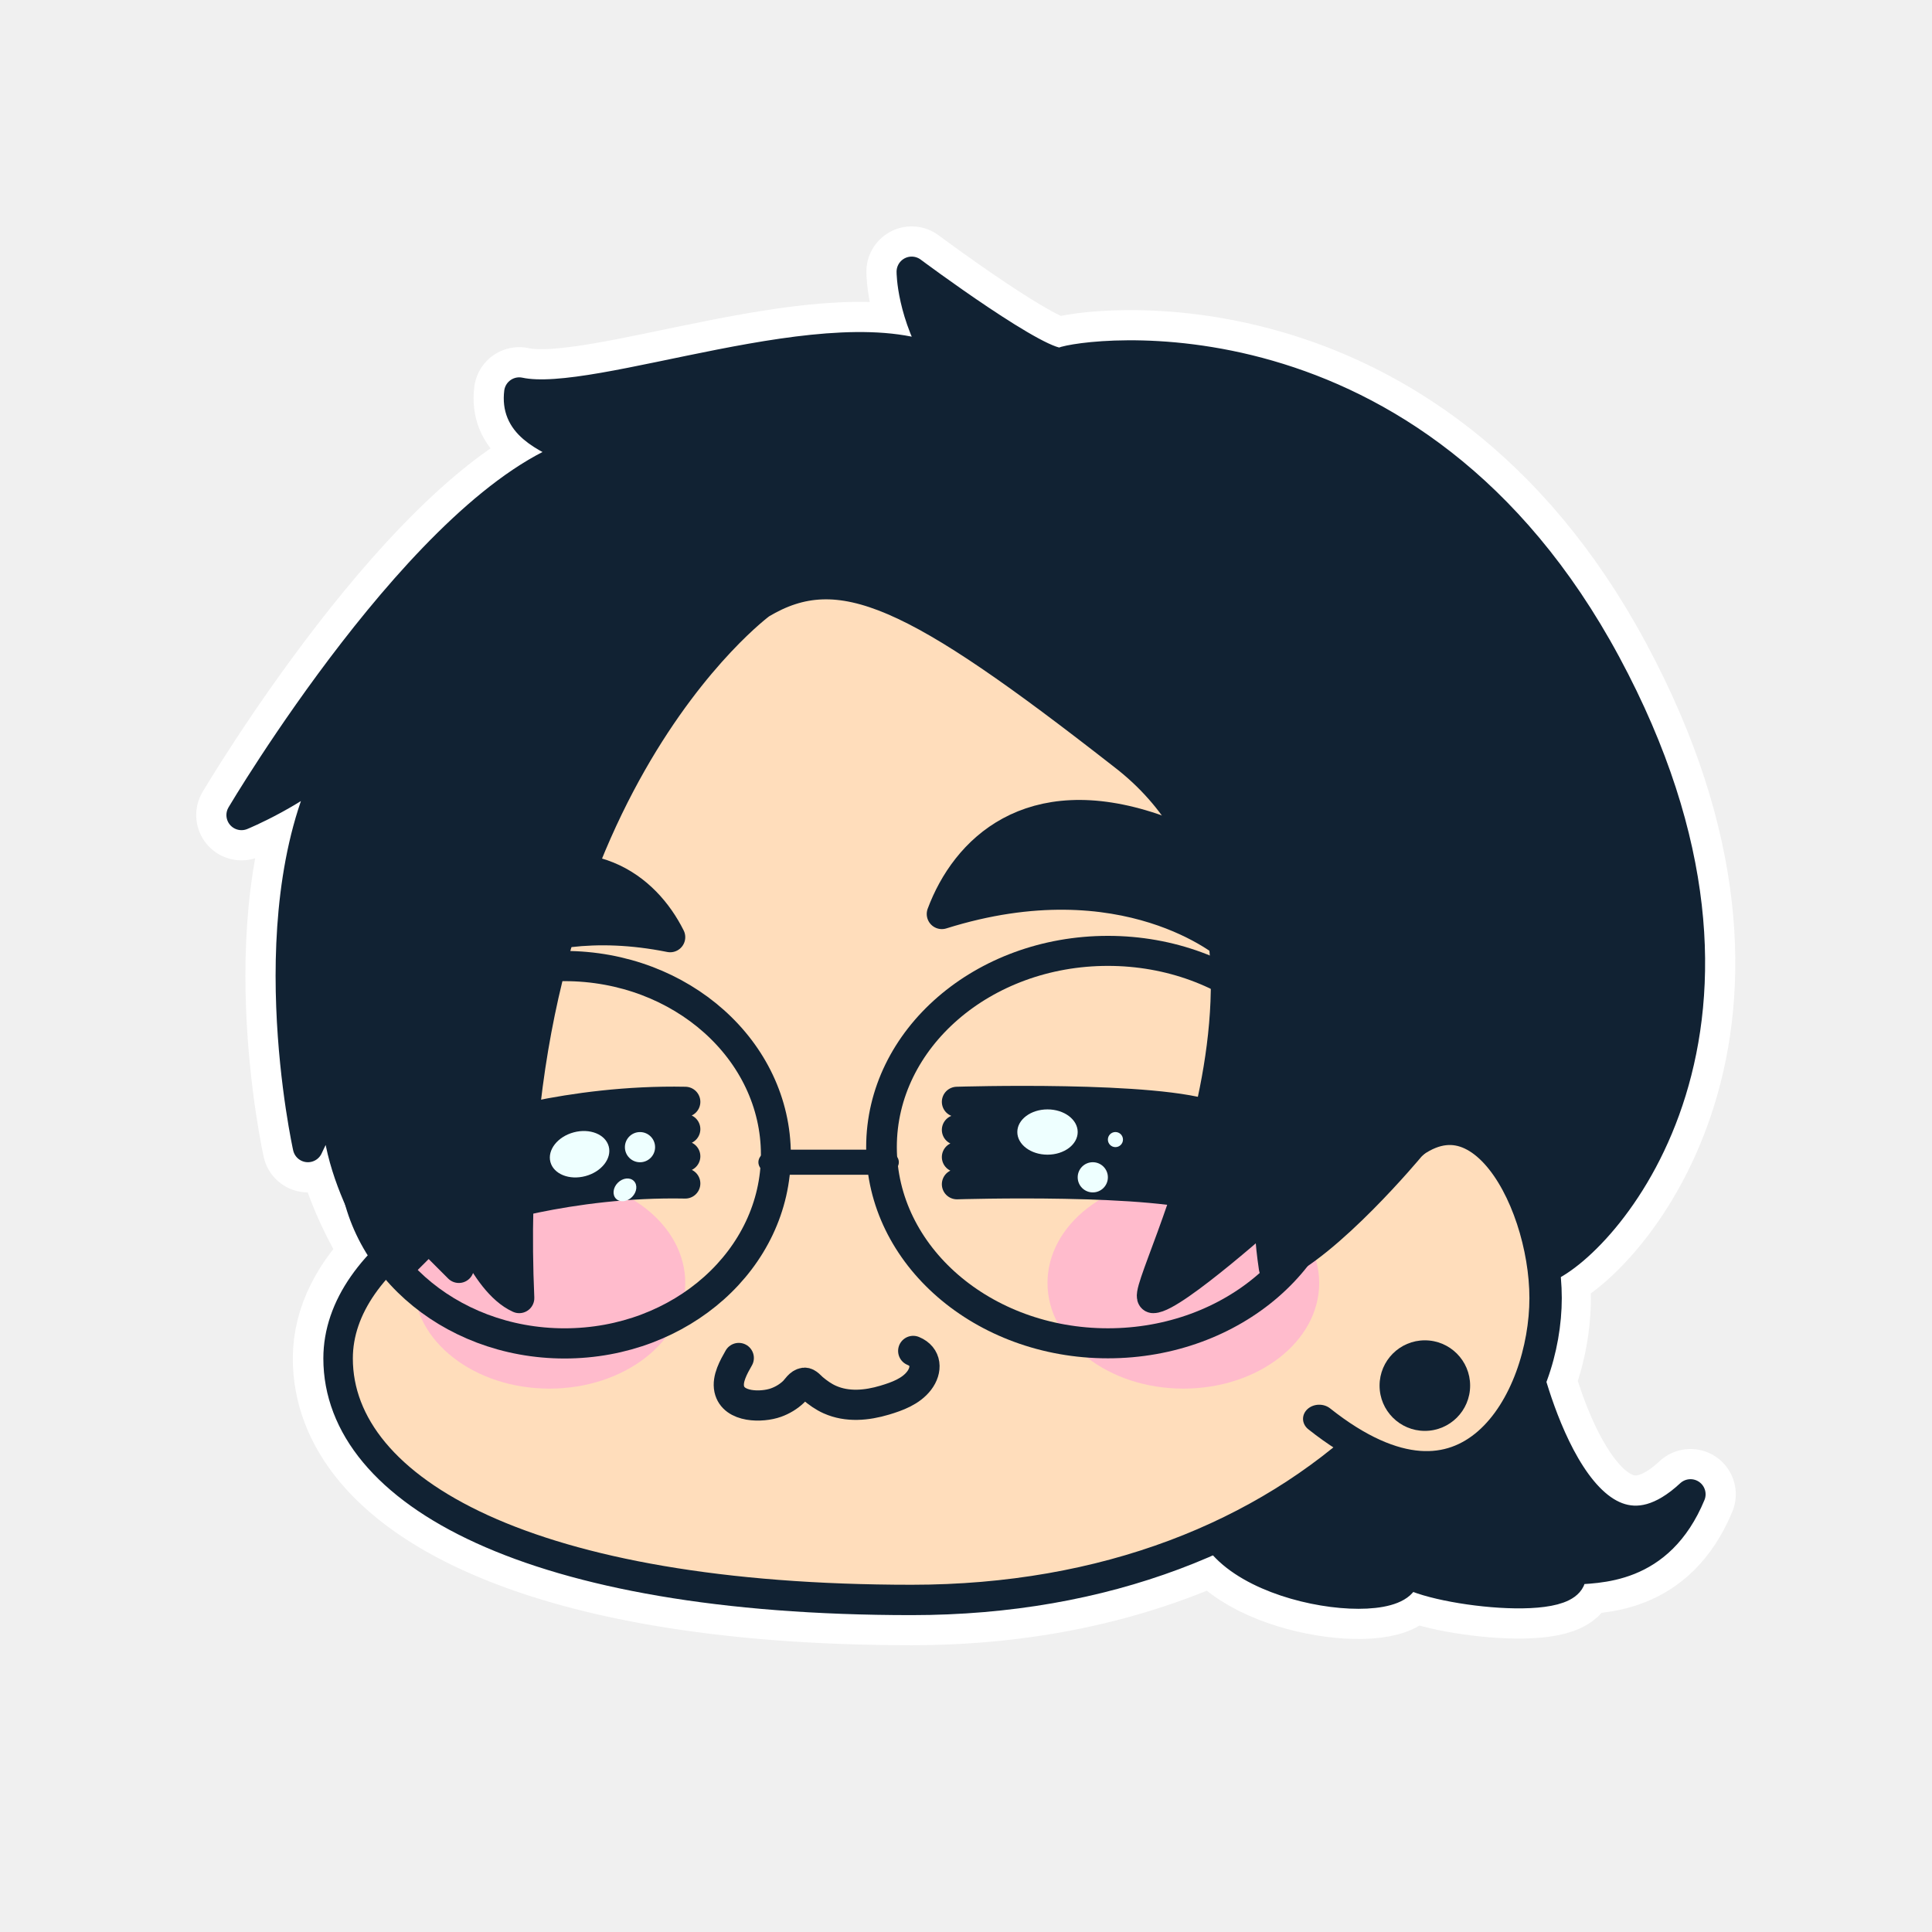
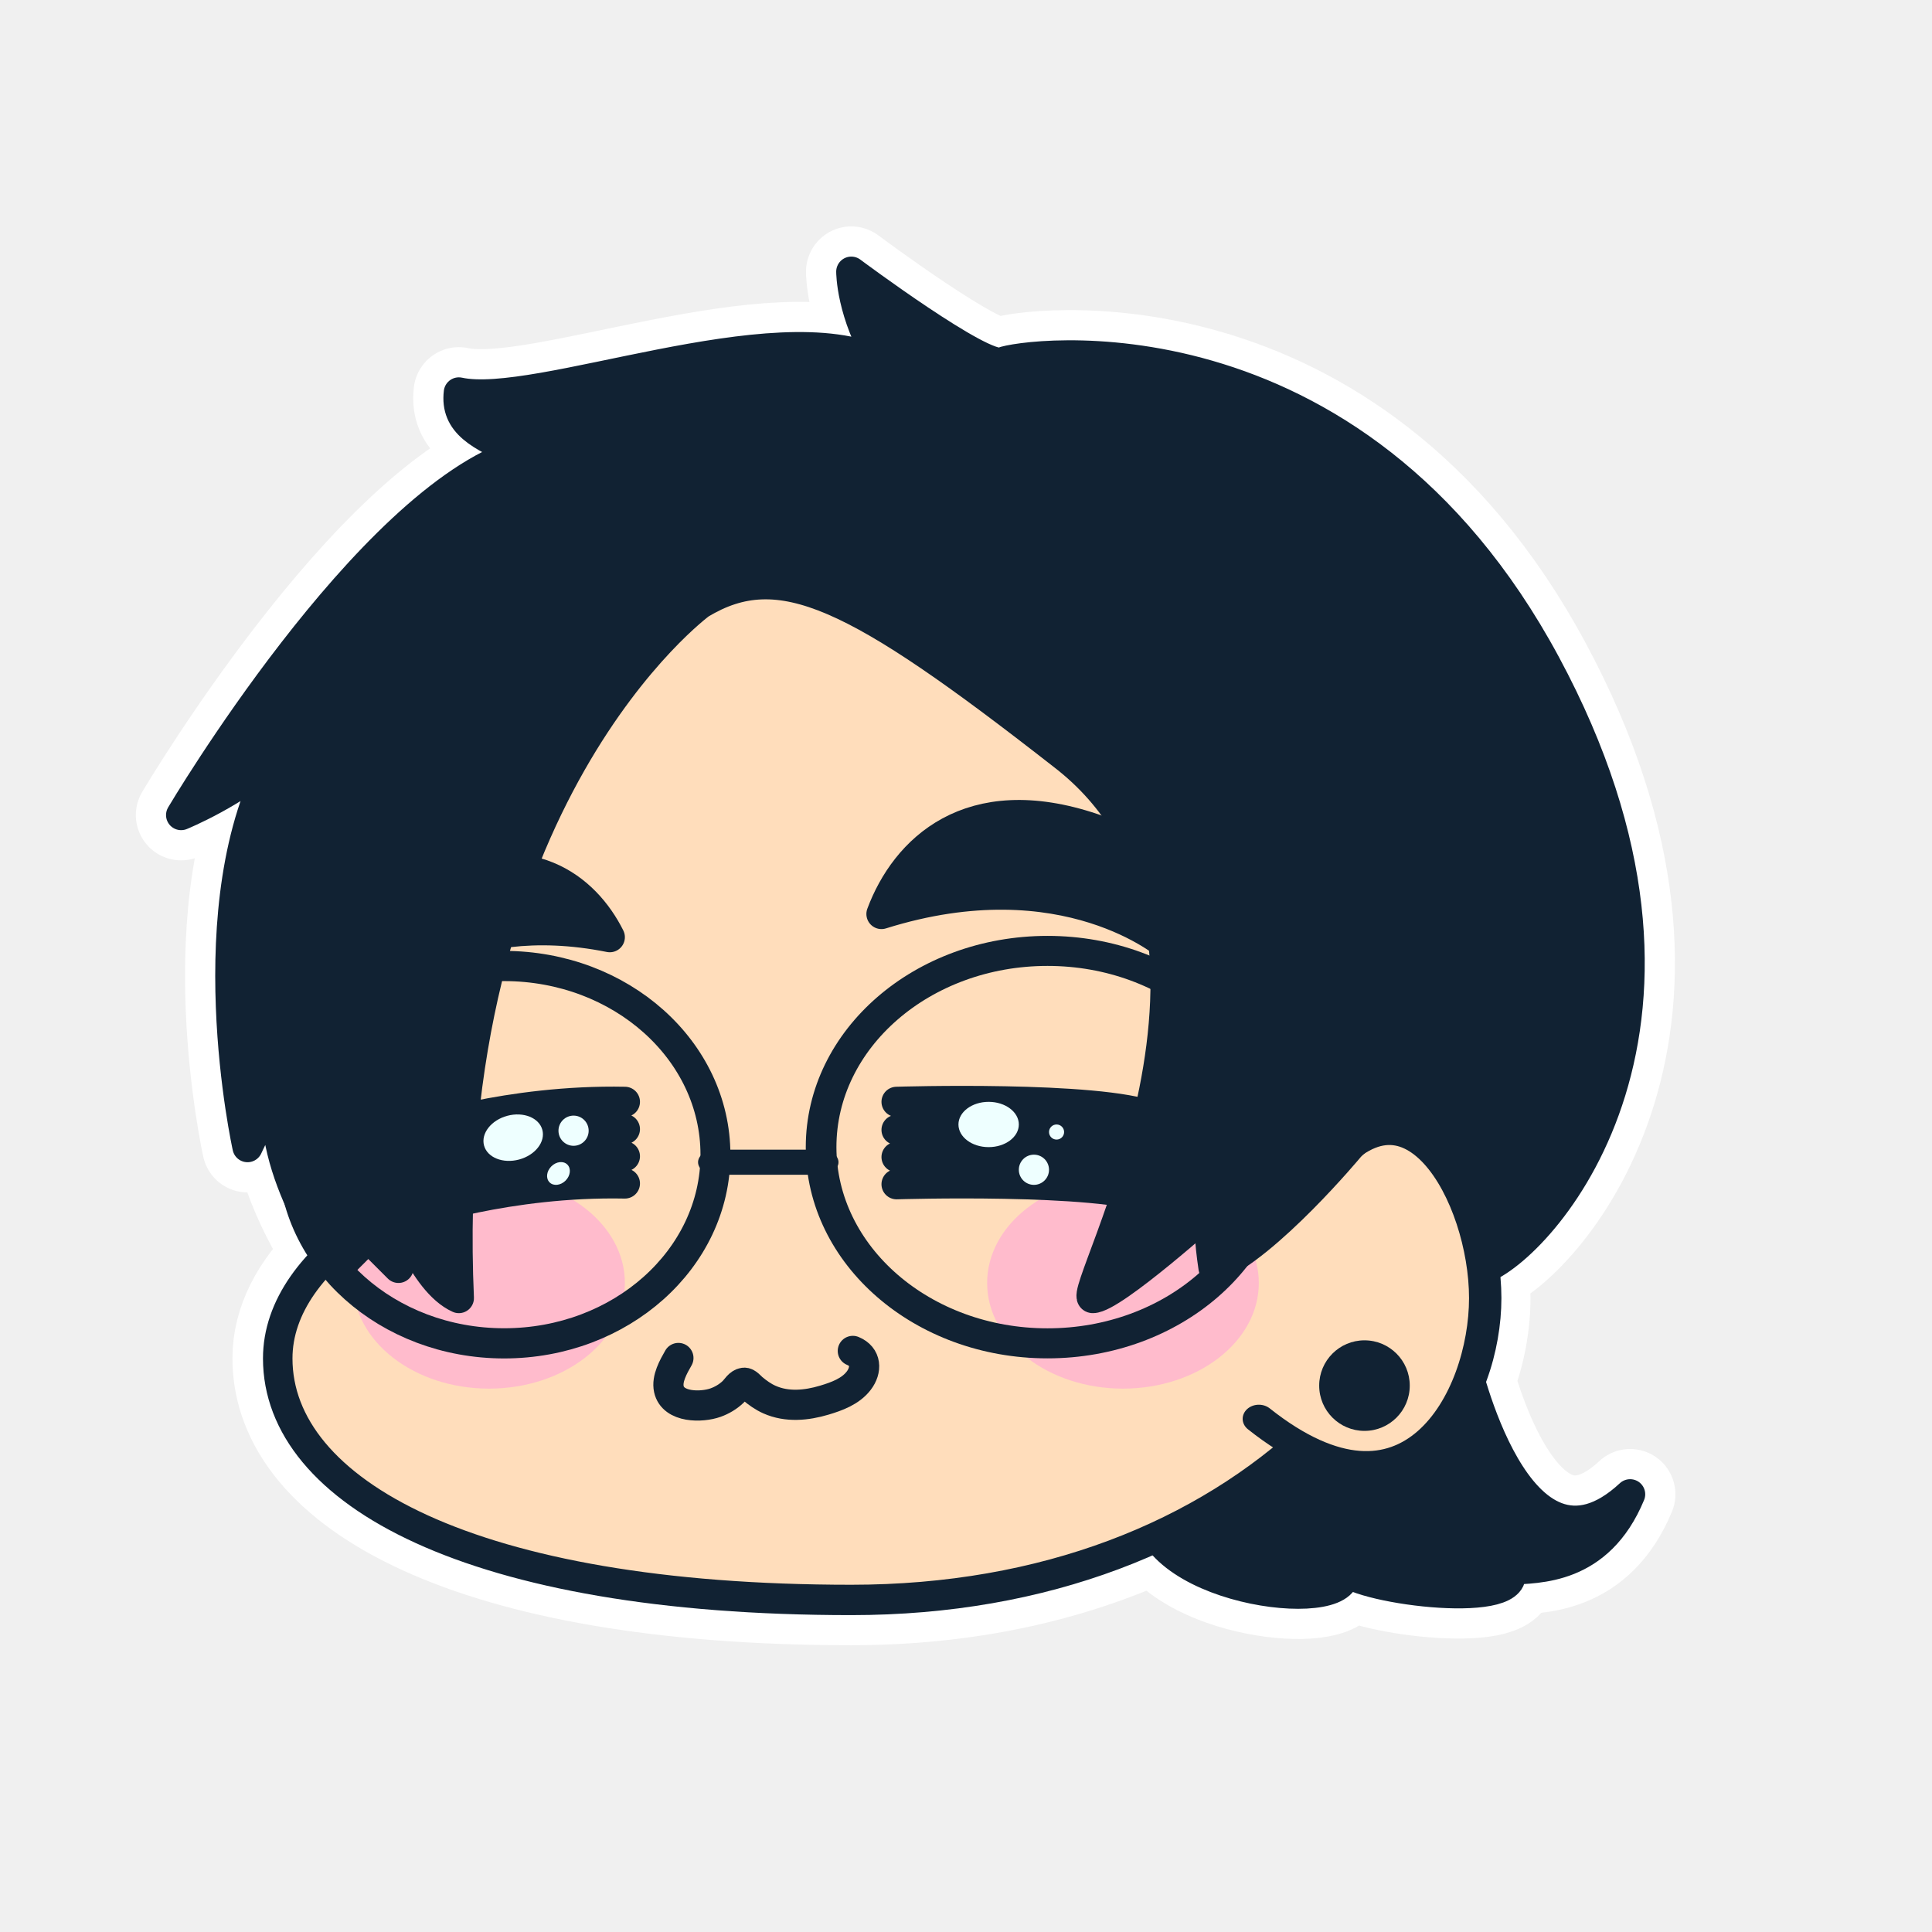
<svg xmlns="http://www.w3.org/2000/svg" xml:space="preserve" fill-rule="evenodd" stroke-linecap="round" stroke-linejoin="round" stroke-miterlimit="1.5" clip-rule="evenodd" viewBox="0 0 64 64">
-   <path fill="#fff" stroke="#fff" stroke-width="3" d="M12.898 41.56c-.632-.97-2.01-3.382-1.698-5.56-.548 1.036-1 2-1 2s-1.802-8.094 1-13C9.836 26.252 8 27 8 27s6.164-10.42 11.2-12c-1.318-.566-2.122-.988-2-2 2.602.568 10.478-2.714 14-1-1.004-1.602-1-3-1-3s4.384 3.272 5 3c.616-.272 11.588-1.912 18 10 6.412 11.912.016 19.152-2 20 .144-.598-.054-1.136-.44-1.608.284.85.44 1.772.44 2.608 0 .87-.17 1.836-.512 2.714.542 1.876 2.274 6.608 5.312 3.786-1.046 2.526-3.064 2.438-4 2.5.564 1.35-4.87.676-5.5 0 .458 1.364-4.78.95-6.172-1.092C37.428 52.246 34.02 53 30.2 53c-12.616 0-19-3.584-19-8 0-1.23.61-2.398 1.698-3.44Z" />
-   <path fill="#123" stroke="#123" d="M50.5 45s1.759 7.974 5.5 4.5c-1.046 2.525-3.063 2.438-4 2.5.564 1.35-4.871.676-5.5 0 .518 1.548-6.289.806-6.5-2-.211-2.806 10.5-5 10.5-5Z" />
-   <path fill="#fdb" stroke="#123" stroke-width=".45" d="M26 16.5c0 4.691-3.761 8.5-9.671 8.5-5.81 0-8.75-1.604-8.75-3.579 0-.758.531-1.461 1.437-2.039A8.267 8.267 0 0 1 8.5 16.5c0-4.691 3-8.5 8.75-8.5C22.079 8 26 10.019 26 16.5Z" transform="matrix(2.1714 0 0 2.2353 -5.2571 -2.8824)" />
-   <path fill="none" stroke="#123" d="M24.473 44.985c-.168.294-.39.685-.316 1.029.135.627 1.091.613 1.547.449.215-.077.418-.198.584-.357.109-.104.194-.281.36-.302.094-.012.219.141.278.191.173.145.356.276.563.368.579.258 1.224.196 1.817.019.414-.124.867-.288 1.14-.644.27-.352.258-.801-.195-.987" />
-   <ellipse cx="8.5" cy="49.5" fill="#fbc" rx="4.5" ry="2.5" transform="matrix(1 0 0 1.4 9.7 -26.8)" />
-   <ellipse cx="8.5" cy="49.5" fill="#fbc" rx="4.5" ry="2.5" transform="matrix(1 0 0 1.4 30.7 -26.8)" />
-   <path fill="none" stroke="#123" d="M15.7 37.5s3.121-1.078 7-1m-7 1.904s3.121-1.078 7-1m-7 1.9s3.121-1.078 7-1m-7 1.9s3.121-1.078 7-1" />
-   <circle cx="19.75" cy="38.25" r=".75" fill="#eff" transform="matrix(1.2879 -.345 .2588 .966 -16.1359 8.0995)" />
-   <circle cx="19.75" cy="38.25" r=".75" fill="#eff" transform="translate(8.0333 12.5) scale(.6667)" />
-   <circle cx="19.75" cy="38.25" r=".75" fill="#eff" transform="matrix(.3143 .3143 -.3928 .3928 29.5192 18.1838)" />
-   <path fill="none" stroke="#123" d="M31.7 36.5s6.717-.21 8.5.498m-8.5.431s6.717-.21 8.5.498m-8.5.402s6.717-.21 8.5.498m-8.5.402s6.717-.21 8.5.498" />
-   <g fill="#eff" transform="translate(-.8)">
-     <ellipse cx="35.5" cy="37.75" rx="1" ry=".75" transform="translate(0 -.25)" />
-     <circle cx="38" cy="38" r=".5" transform="translate(-1 1)" />
-     <circle cx="37.75" cy="37.75" r=".25" />
+   <path fill="#fff" stroke="#fff" stroke-width="3" d="M10.898 41.56c-.632-.97-2.01-3.382-1.698-5.56-.548 1.036-1 2-1 2s-1.802-8.094 1-13C7.836 26.252 6 27 6 27s6.164-10.42 11.2-12c-1.318-.566-2.122-.988-2-2 2.602.568 10.478-2.714 14-1-1.004-1.602-1-3-1-3s4.384 3.272 5 3c.616-.272 11.588-1.912 18 10 6.412 11.912.016 19.152-2 20 .144-.598-.054-1.136-.44-1.608.284.85.44 1.772.44 2.608 0 .87-.17 1.836-.512 2.714.542 1.876 2.274 6.608 5.312 3.786-1.046 2.526-3.064 2.438-4 2.5.564 1.35-4.87.676-5.5 0 .458 1.364-4.78.95-6.172-1.092C35.428 52.246 32.02 53 28.2 53c-12.616 0-19-3.584-19-8 0-1.23.61-2.398 1.698-3.44Z" />
+   <path fill="#123" stroke="#123" d="M48.5 45s1.759 7.974 5.5 4.5c-1.046 2.525-3.063 2.438-4 2.5.564 1.35-4.871.676-5.5 0 .518 1.548-6.289.806-6.5-2-.211-2.806 10.5-5 10.5-5Z" />
+   <path fill="#fdb" stroke="#123" stroke-width=".45" d="M26 16.5c0 4.691-3.761 8.5-9.671 8.5-5.81 0-8.75-1.604-8.75-3.579 0-.758.531-1.461 1.437-2.039-.334-.9-.516-1.871-.516-2.882 0-4.691 3-8.5 8.75-8.5C22.079 8 26 10.019 26 16.5Z" transform="matrix(2.17142 0 0 2.2353 -7.25714 -2.88236)" />
+   <path fill="none" stroke="#123" d="M22.473 44.985c-.168.294-.39.685-.316 1.029.135.627 1.091.613 1.547.449.215-.077.418-.198.584-.357.109-.104.194-.281.36-.302.094-.012.219.141.278.191.173.145.356.276.563.368.579.258 1.224.196 1.817.019.414-.124.867-.288 1.14-.644.27-.352.258-.801-.195-.987" />
+   <ellipse cx="8.5" cy="49.5" fill="#fbc" rx="4.5" ry="2.5" transform="matrix(1 0 0 1.4 7.7 -26.8)" />
+   <ellipse cx="8.5" cy="49.5" fill="#fbc" rx="4.5" ry="2.5" transform="matrix(1 0 0 1.4 28.7 -26.8)" />
+   <path fill="none" stroke="#123" d="M13.7 37.5s3.121-1.078 7-1M13.7 38.404s3.121-1.078 7-1M13.7 39.304s3.121-1.078 7-1M13.7 40.204s3.121-1.078 7-1" />
+   <circle cx="19.75" cy="38.25" r=".75" fill="#eff" transform="matrix(1.2879 -.3451 .25882 .96593 -18.3359 7.55555)" />
+   <circle cx="19.75" cy="38.25" r=".75" fill="#eff" transform="matrix(.66667 0 0 .66667 5.83333 11.95608)" />
+   <circle cx="19.75" cy="38.25" r=".75" fill="#eff" transform="matrix(.31427 .31427 -.39284 .39284 27.3192 17.63988)" />
+   <path fill="none" stroke="#123" d="M29.7 36.5s6.717-.21 8.5.498M29.7 37.429s6.717-.21 8.5.498M29.7 38.329s6.717-.21 8.5.498M29.7 39.229s6.717-.21 8.5.498" />
+   <g transform="translate(-2.75 -.25)">
+     <ellipse cx="35.5" cy="37.75" fill="#eff" rx="1" ry=".75" transform="translate(0 -.25)" />
+     <circle cx="38" cy="38" r=".5" fill="#eff" transform="translate(-1 1)" />
+     <circle cx="37.75" cy="37.75" r=".25" fill="#eff" />
  </g>
-   <path fill="#123" stroke="#123" stroke-width="1" d="M14.621 32.729s2.487-2.704 7.579-1.684c-.82-1.64-2.711-3.15-5.895-1.684-3.168 1.459-2.169 4.621-1.684 3.368Z" />
-   <path fill="#123" stroke="#123" stroke-width="1.001" d="M40.702 31.346s-3.4-2.985-9.502-1.069c.789-2.115 2.906-4.213 6.998-2.836 4.072 1.371 3.262 5.375 2.504 3.904Z" />
-   <ellipse cx="21" cy="38.25" fill="none" stroke="#123" stroke-width=".92" rx="6.5" ry="5.75" transform="matrix(1.077 0 0 1.087 -3.9154 -3.326)" />
-   <ellipse cx="21" cy="38.25" fill="none" stroke="#123" stroke-width=".88" rx="6.5" ry="5.75" transform="matrix(1.1539 0 0 1.1304 12.4692 -5.2391)" />
-   <path fill="none" stroke="#123" stroke-width=".83" d="M27.5 38.5h2.522" transform="matrix(1.3878 0 0 1 -12.4656 0)" />
-   <path fill="#fdb" stroke="#123" stroke-width=".39" d="M24 19.833c1.104-1.666 2 .287 2 1.667 0 1.38-.896 3.333-2.727 1.667" transform="matrix(2.75 0 0 2.4 -20.3 -8.6)" />
-   <path fill="#123" stroke="#123" d="M25.2 20s-8.734 6.4-8 23c-1.212-.548-2-3-2-3s-.234 1.48 0 2c-.516-.514-1-1-1-1l-1 1s-2.402-3.194-2-6c-.548 1.036-1 2-1 2s-1.802-8.094 1-13C9.836 26.252 8 27 8 27s6.164-10.42 11.2-12c-1.318-.566-2.122-.988-2-2 2.602.568 10.478-2.714 14-1-1.004-1.602-1-3-1-3s4.384 3.272 5 3c.616-.272 11.588-1.912 18 10 6.412 11.912.016 19.152-2 20-1.386-7.558-4.5-4-4.5-4s-2.708 3.256-4.5 4c-.284-1.898 0-2 0-2s-3.342 3.004-4 3c-.64-.004 6.398-12.324-1-18-6.882-5.376-9.358-6.586-12-5Z" />
-   <circle cx="23.5" cy="22.5" r=".5" fill="#123" transform="matrix(3 0 0 3 -23.3 -21.6)" />
+   <path fill="#123" stroke="#123" stroke-width="1" d="M12.621 32.729s2.487-2.704 7.579-1.684c-.82-1.64-2.71-3.15-5.895-1.684-3.169 1.459-2.169 4.621-1.684 3.368Z" />
+   <path fill="#123" stroke="#123" stroke-width="1" d="M38.702 31.346s-3.4-2.985-9.502-1.069c.789-2.115 2.906-4.213 6.998-2.836 4.072 1.371 3.262 5.375 2.504 3.904Z" />
+   <ellipse cx="21" cy="38.25" fill="none" stroke="#123" stroke-width=".92" rx="6.5" ry="5.75" transform="matrix(1.07692 0 0 1.08696 -5.91538 -3.32609)" />
+   <ellipse cx="21" cy="38.25" fill="none" stroke="#123" stroke-width=".88" rx="6.5" ry="5.75" transform="matrix(1.15385 0 0 1.13043 10.4692 -5.23913)" />
+   <path fill="none" stroke="#123" stroke-width=".83" d="M27.5 38.5h2.522" transform="matrix(1.38784 0 0 1 -14.4656 0)" />
+   <path fill="#fdb" stroke="#123" stroke-width=".39" d="M24 19.833c1.104-1.666 2 .287 2 1.667 0 1.38-.896 3.333-2.727 1.667" transform="matrix(2.75 0 0 2.4 -22.3 -8.6)" />
+   <path fill="#123" stroke="#123" stroke-width="1" d="M23.2 20s-8.734 6.4-8 23c-1.212-.548-2-3-2-3s-.234 1.48 0 2c-.516-.514-1-1-1-1l-1 1s-2.402-3.194-2-6c-.548 1.036-1 2-1 2s-1.802-8.094 1-13C7.836 26.252 6 27 6 27s6.164-10.42 11.2-12c-1.318-.566-2.122-.988-2-2 2.602.568 10.478-2.714 14-1-1.004-1.602-1-3-1-3s4.384 3.272 5 3c.616-.272 11.588-1.912 18 10 6.412 11.912.016 19.152-2 20-1.386-7.558-4.5-4-4.5-4s-2.708 3.256-4.5 4c-.284-1.898 0-2 0-2s-3.342 3.004-4 3c-.64-.004 6.398-12.324-1-18-6.882-5.376-9.358-6.586-12-5Z" />
+   <circle cx="23.5" cy="22.5" r=".5" fill="#123" transform="matrix(3 0 0 3 -25.3 -21.6)" />
</svg>
